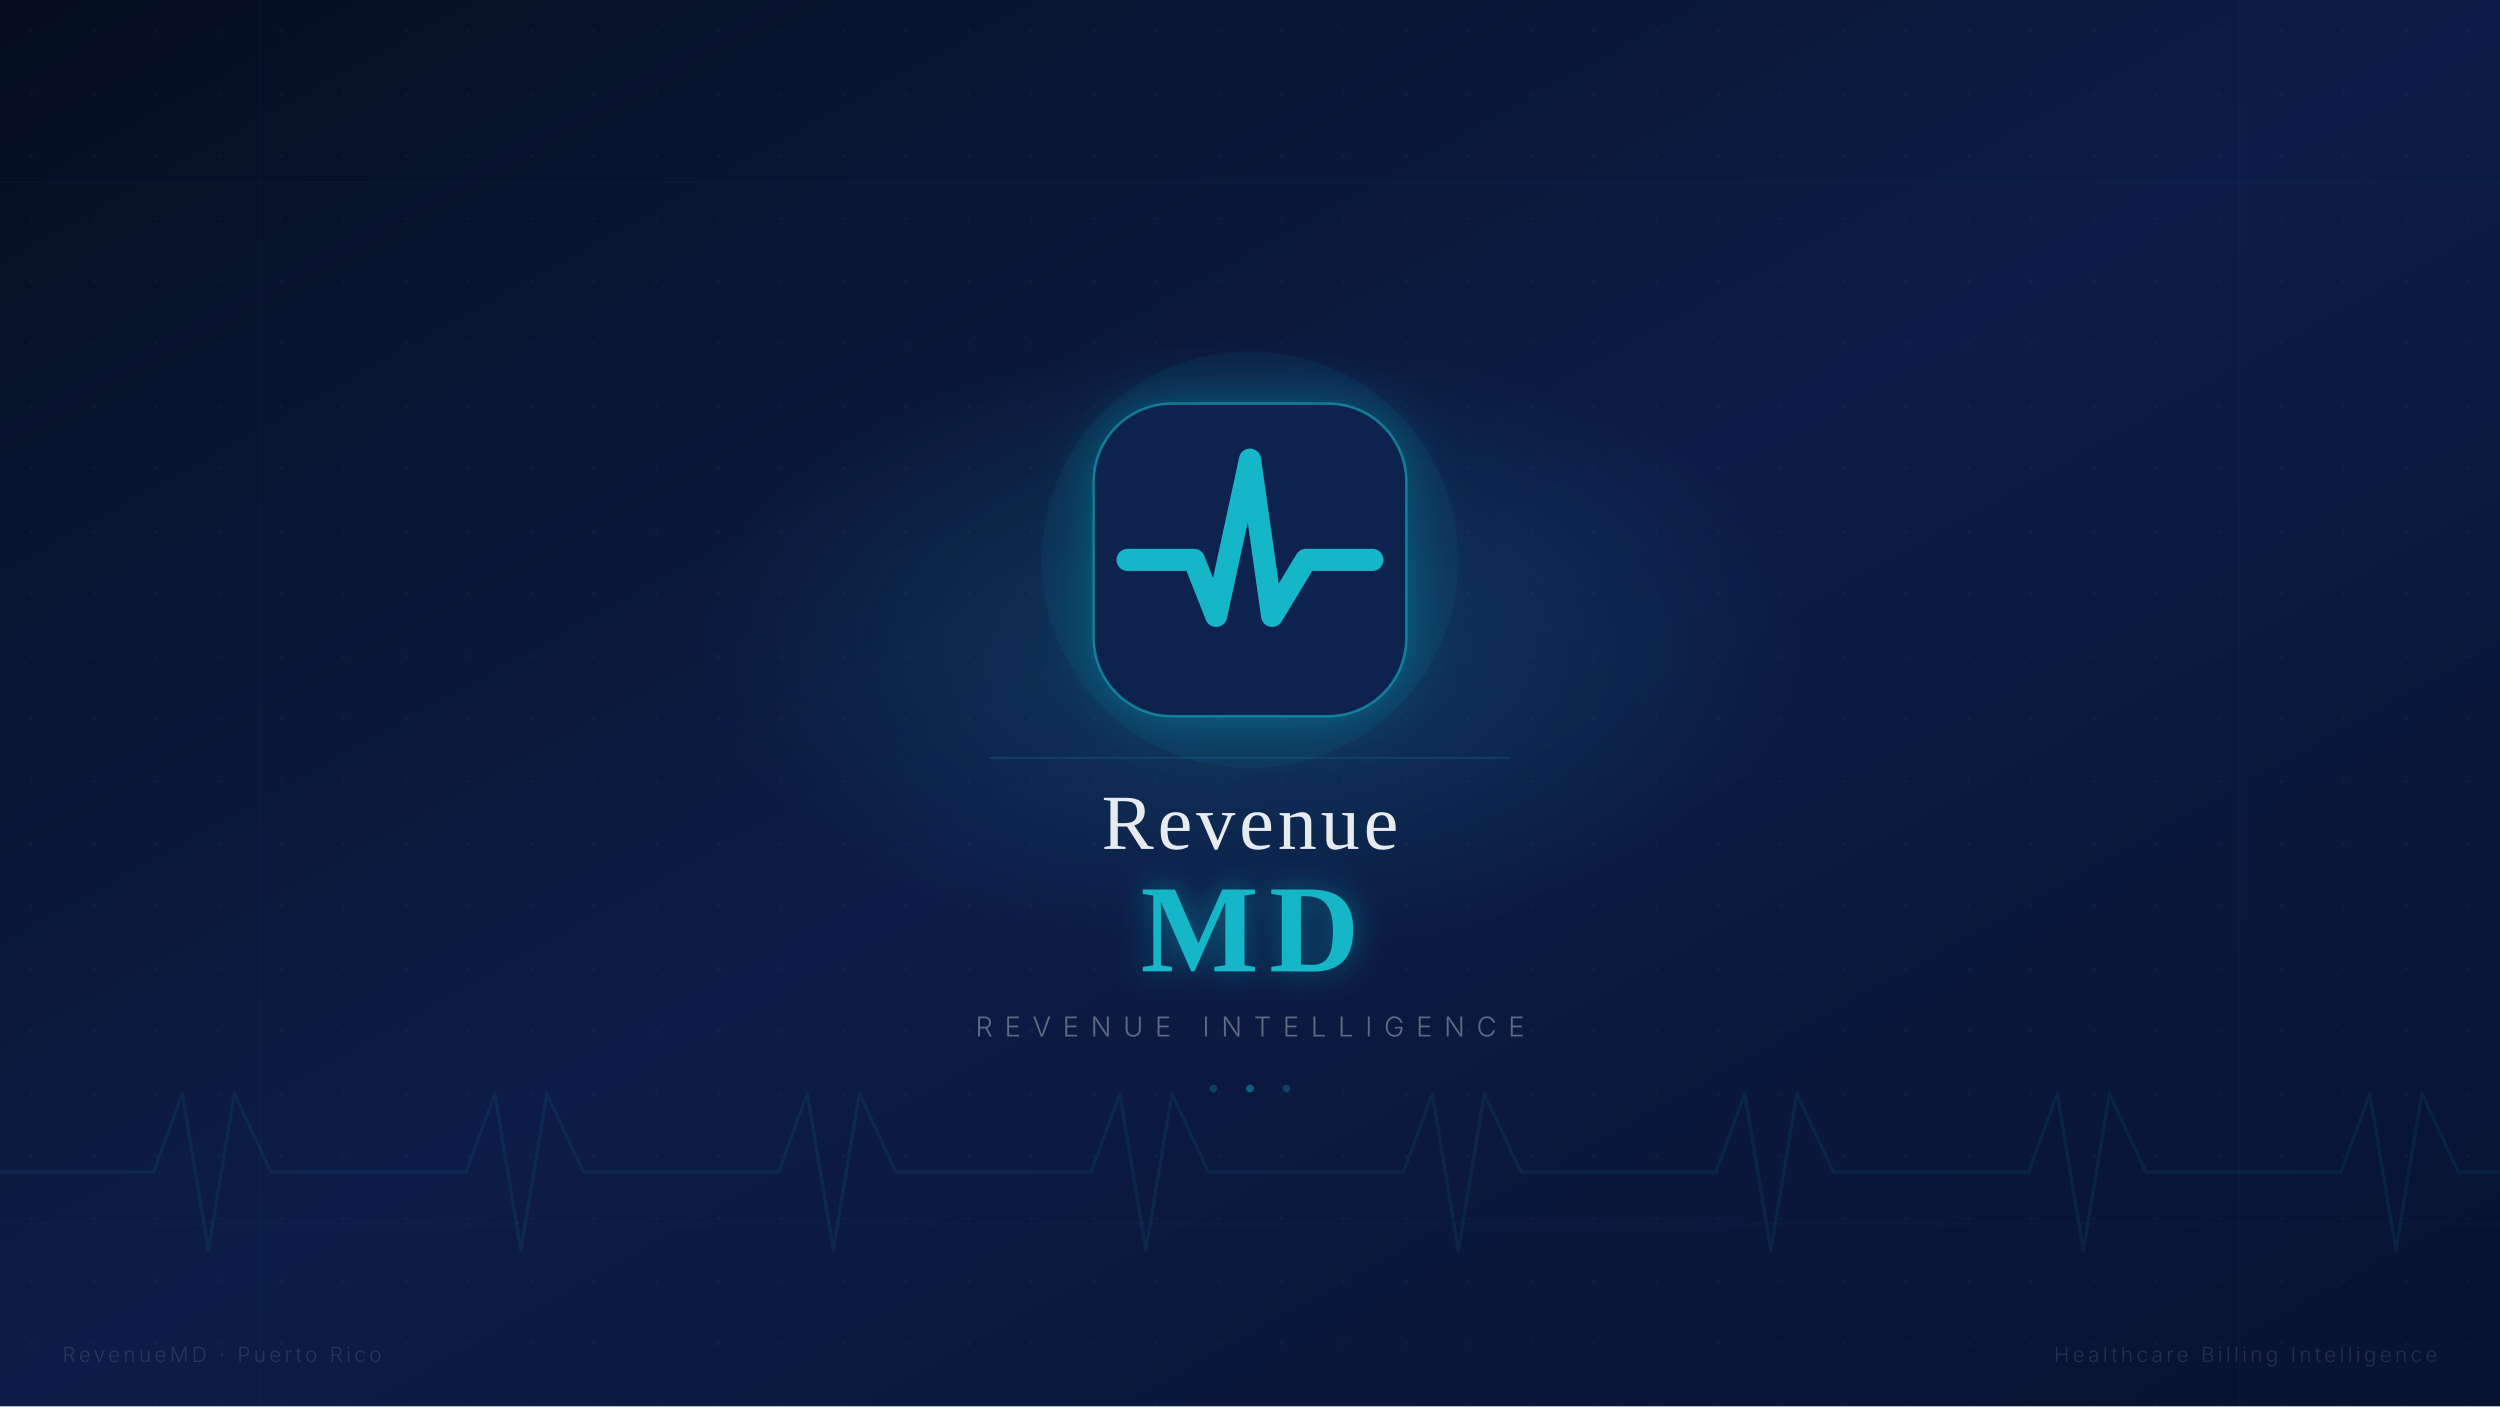
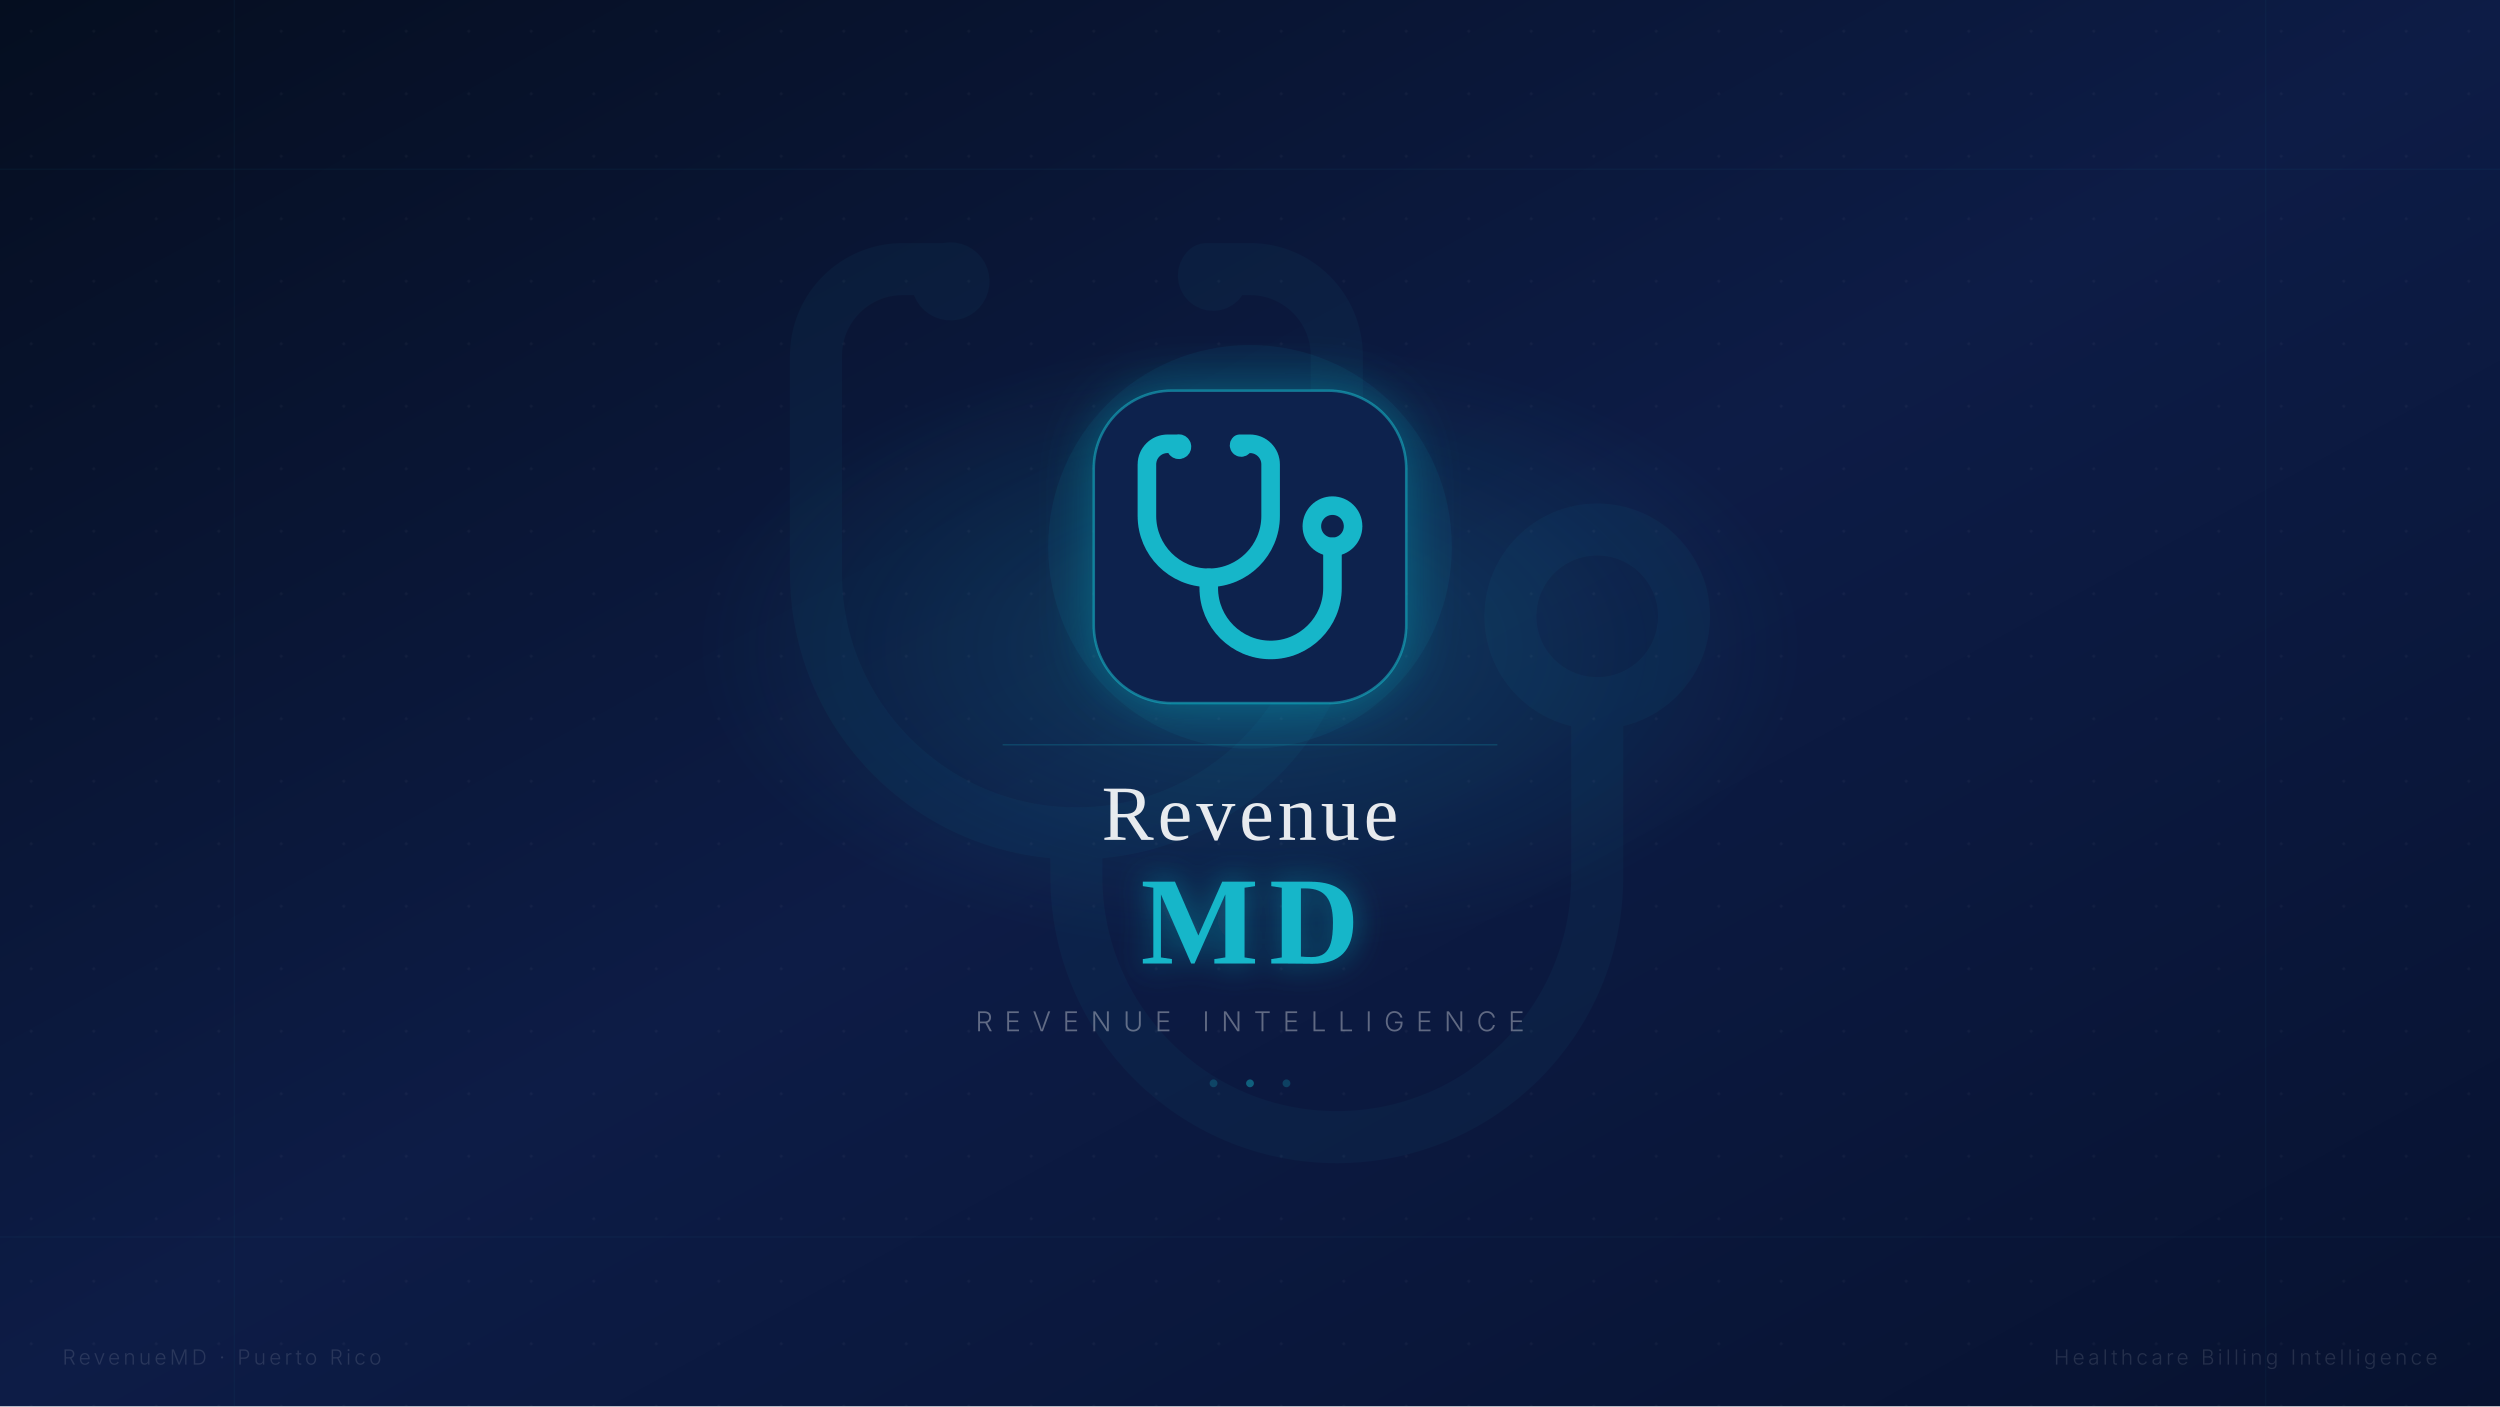
<svg xmlns="http://www.w3.org/2000/svg" viewBox="0 0 1920 1080" width="1920" height="1080">
  <defs>
    <linearGradient id="bg" x1="0" y1="0" x2="1" y2="1">
      <stop offset="0%" stop-color="#050E20" />
      <stop offset="50%" stop-color="#0D1C46" />
      <stop offset="100%" stop-color="#071230" />
    </linearGradient>
    <radialGradient id="glow" cx="50%" cy="46%" r="22%">
      <stop offset="0%" stop-color="#16B6C9" stop-opacity="0.20" />
      <stop offset="100%" stop-color="#16B6C9" stop-opacity="0" />
    </radialGradient>
    <pattern id="dots" x="0" y="0" width="48" height="48" patternUnits="userSpaceOnUse">
      <circle cx="24" cy="24" r="1.2" fill="#ffffff" fill-opacity="0.035" />
    </pattern>
    <filter id="iconGlow" x="-40%" y="-40%" width="180%" height="180%">
-       <feDropShadow dx="0" dy="0" stdDeviation="20" flood-color="#16B6C9" flood-opacity="0.38" />
+       <feDropShadow dx="0" dy="0" stdDeviation="20" flood-color="#16B6C9" flood-opacity="0.40" />
    </filter>
    <filter id="textGlow" x="-20%" y="-40%" width="140%" height="180%">
      <feDropShadow dx="0" dy="0" stdDeviation="12" flood-color="#16B6C9" flood-opacity="0.48" />
    </filter>
  </defs>
  <rect width="1920" height="1080" fill="url(#bg)" />
  <rect width="1920" height="1080" fill="url(#dots)" />
  <rect width="1920" height="1080" fill="url(#glow)" />
-   <polyline points="       -10,900  90,900  118,900  140,840  160,960  180,840  208,900       330,900  358,900  380,840  400,960  420,840  448,900       570,900  598,900  620,840  640,960  660,840  688,900       810,900  838,900  860,840  880,960  900,840  928,900       1050,900 1078,900 1100,840 1120,960 1140,840 1168,900       1290,900 1318,900 1340,840 1360,960 1380,840 1408,900       1530,900 1558,900 1580,840 1600,960 1620,840 1648,900       1770,900 1798,900 1820,840 1840,960 1860,840 1888,900       1930,900" stroke="#16B6C9" stroke-width="2.5" fill="none" stroke-linecap="round" stroke-linejoin="round" opacity="0.09" />
-   <line x1="0" y1="140" x2="1920" y2="140" stroke="#16B6C9" stroke-width="1" opacity="0.05" />
-   <line x1="0" y1="940" x2="1920" y2="940" stroke="#16B6C9" stroke-width="1" opacity="0.05" />
-   <line x1="200" y1="0" x2="200" y2="1080" stroke="#16B6C9" stroke-width="1" opacity="0.04" />
-   <line x1="1720" y1="0" x2="1720" y2="1080" stroke="#16B6C9" stroke-width="1" opacity="0.04" />
-   <circle cx="960" cy="430" r="160" fill="#16B6C9" fill-opacity="0.07" />
-   <g transform="translate(840, 310)" filter="url(#iconGlow)">
+   <g transform="translate(560, 140)" opacity="0.045">
+     <svg x="0" y="0" width="800" height="800" viewBox="0 0 24 24">
+       <path d="M4.8 2.3A.3.3 0 1 0 5 2H4a2 2 0 0 0-2 2v5a6 6 0 0 0 6 6v0a6 6 0 0 0 6-6V4a2 2 0 0 0-2-2h-1a.2.2 0 1 0 .3.3" fill="none" stroke="#16B6C9" stroke-width="1.2" stroke-linecap="round" stroke-linejoin="round" />
+       <path d="M8 15v1a6 6 0 0 0 6 6v0a6 6 0 0 0 6-6v-4" fill="none" stroke="#16B6C9" stroke-width="1.2" stroke-linecap="round" stroke-linejoin="round" />
+       <circle cx="20" cy="10" r="2" fill="none" stroke="#16B6C9" stroke-width="1.2" />
+     </svg>
+   </g>
+   <line x1="0" y1="130" x2="1920" y2="130" stroke="#16B6C9" stroke-width="1" opacity="0.05" />
+   <line x1="0" y1="950" x2="1920" y2="950" stroke="#16B6C9" stroke-width="1" opacity="0.05" />
+   <line x1="180" y1="0" x2="180" y2="1080" stroke="#16B6C9" stroke-width="1" opacity="0.04" />
+   <line x1="1740" y1="0" x2="1740" y2="1080" stroke="#16B6C9" stroke-width="1" opacity="0.04" />
+   <circle cx="960" cy="420" r="155" fill="#16B6C9" fill-opacity="0.07" />
+   <g transform="translate(840, 300)" filter="url(#iconGlow)">
    <rect width="240" height="240" rx="60" fill="#0F224E" stroke="#16B6C9" stroke-width="2" stroke-opacity="0.55" />
-     <polyline points="26,120 77,120 94,163 120,43 137,163 163,120 214,120" stroke="#16B6C9" stroke-width="17" fill="none" stroke-linecap="round" stroke-linejoin="round" />
+     <svg x="25" y="25" width="190" height="190" viewBox="0 0 24 24">
+       <path d="M4.8 2.3A.3.3 0 1 0 5 2H4a2 2 0 0 0-2 2v5a6 6 0 0 0 6 6v0a6 6 0 0 0 6-6V4a2 2 0 0 0-2-2h-1a.2.2 0 1 0 .3.3" fill="none" stroke="#16B6C9" stroke-width="1.8" stroke-linecap="round" stroke-linejoin="round" />
+       <path d="M8 15v1a6 6 0 0 0 6 6v0a6 6 0 0 0 6-6v-4" fill="none" stroke="#16B6C9" stroke-width="1.8" stroke-linecap="round" stroke-linejoin="round" />
+       <circle cx="20" cy="10" r="2" fill="none" stroke="#16B6C9" stroke-width="1.8" />
+     </svg>
  </g>
-   <line x1="760" y1="582" x2="1160" y2="582" stroke="#16B6C9" stroke-width="1" stroke-opacity="0.22" />
-   <text x="960" y="652" font-family="Georgia, 'Times New Roman', serif" font-size="60" font-weight="400" fill="#ffffff" fill-opacity="0.90" text-anchor="middle" letter-spacing="3">Revenue</text>
-   <text x="960" y="746" font-family="Georgia, 'Times New Roman', serif" font-size="96" font-weight="700" fill="#16B6C9" text-anchor="middle" letter-spacing="8" filter="url(#textGlow)">MD</text>
-   <text x="960" y="796" font-family="-apple-system, system-ui, 'Segoe UI', sans-serif" font-size="21" font-weight="300" fill="#ffffff" fill-opacity="0.35" text-anchor="middle" letter-spacing="9">REVENUE INTELLIGENCE</text>
-   <circle cx="932" cy="836" r="3" fill="#16B6C9" fill-opacity="0.25" />
-   <circle cx="960" cy="836" r="3" fill="#16B6C9" fill-opacity="0.45" />
-   <circle cx="988" cy="836" r="3" fill="#16B6C9" fill-opacity="0.25" />
-   <text x="48" y="1046" font-family="-apple-system, system-ui, 'Segoe UI', sans-serif" font-size="16" font-weight="300" fill="#ffffff" fill-opacity="0.12" letter-spacing="2.5">RevenueMD · Puerto Rico</text>
-   <text x="1872" y="1046" font-family="-apple-system, system-ui, 'Segoe UI', sans-serif" font-size="16" font-weight="300" fill="#ffffff" fill-opacity="0.12" text-anchor="end" letter-spacing="2.5">Healthcare Billing Intelligence</text>
+   <line x1="770" y1="572" x2="1150" y2="572" stroke="#16B6C9" stroke-width="1" stroke-opacity="0.22" />
+   <text x="960" y="645" font-family="Georgia, 'Times New Roman', serif" font-size="60" font-weight="400" fill="#ffffff" fill-opacity="0.90" text-anchor="middle" letter-spacing="3">Revenue</text>
+   <text x="960" y="740" font-family="Georgia, 'Times New Roman', serif" font-size="96" font-weight="700" fill="#16B6C9" text-anchor="middle" letter-spacing="8" filter="url(#textGlow)">MD</text>
+   <text x="960" y="792" font-family="-apple-system, system-ui, 'Segoe UI', sans-serif" font-size="21" font-weight="300" fill="#ffffff" fill-opacity="0.35" text-anchor="middle" letter-spacing="9">REVENUE INTELLIGENCE</text>
+   <circle cx="932" cy="832" r="3" fill="#16B6C9" fill-opacity="0.25" />
+   <circle cx="960" cy="832" r="3" fill="#16B6C9" fill-opacity="0.45" />
+   <circle cx="988" cy="832" r="3" fill="#16B6C9" fill-opacity="0.25" />
+   <text x="48" y="1048" font-family="-apple-system, system-ui, 'Segoe UI', sans-serif" font-size="16" font-weight="300" fill="#ffffff" fill-opacity="0.12" letter-spacing="2.5">RevenueMD · Puerto Rico</text>
+   <text x="1872" y="1048" font-family="-apple-system, system-ui, 'Segoe UI', sans-serif" font-size="16" font-weight="300" fill="#ffffff" fill-opacity="0.12" text-anchor="end" letter-spacing="2.5">Healthcare Billing Intelligence</text>
</svg>
